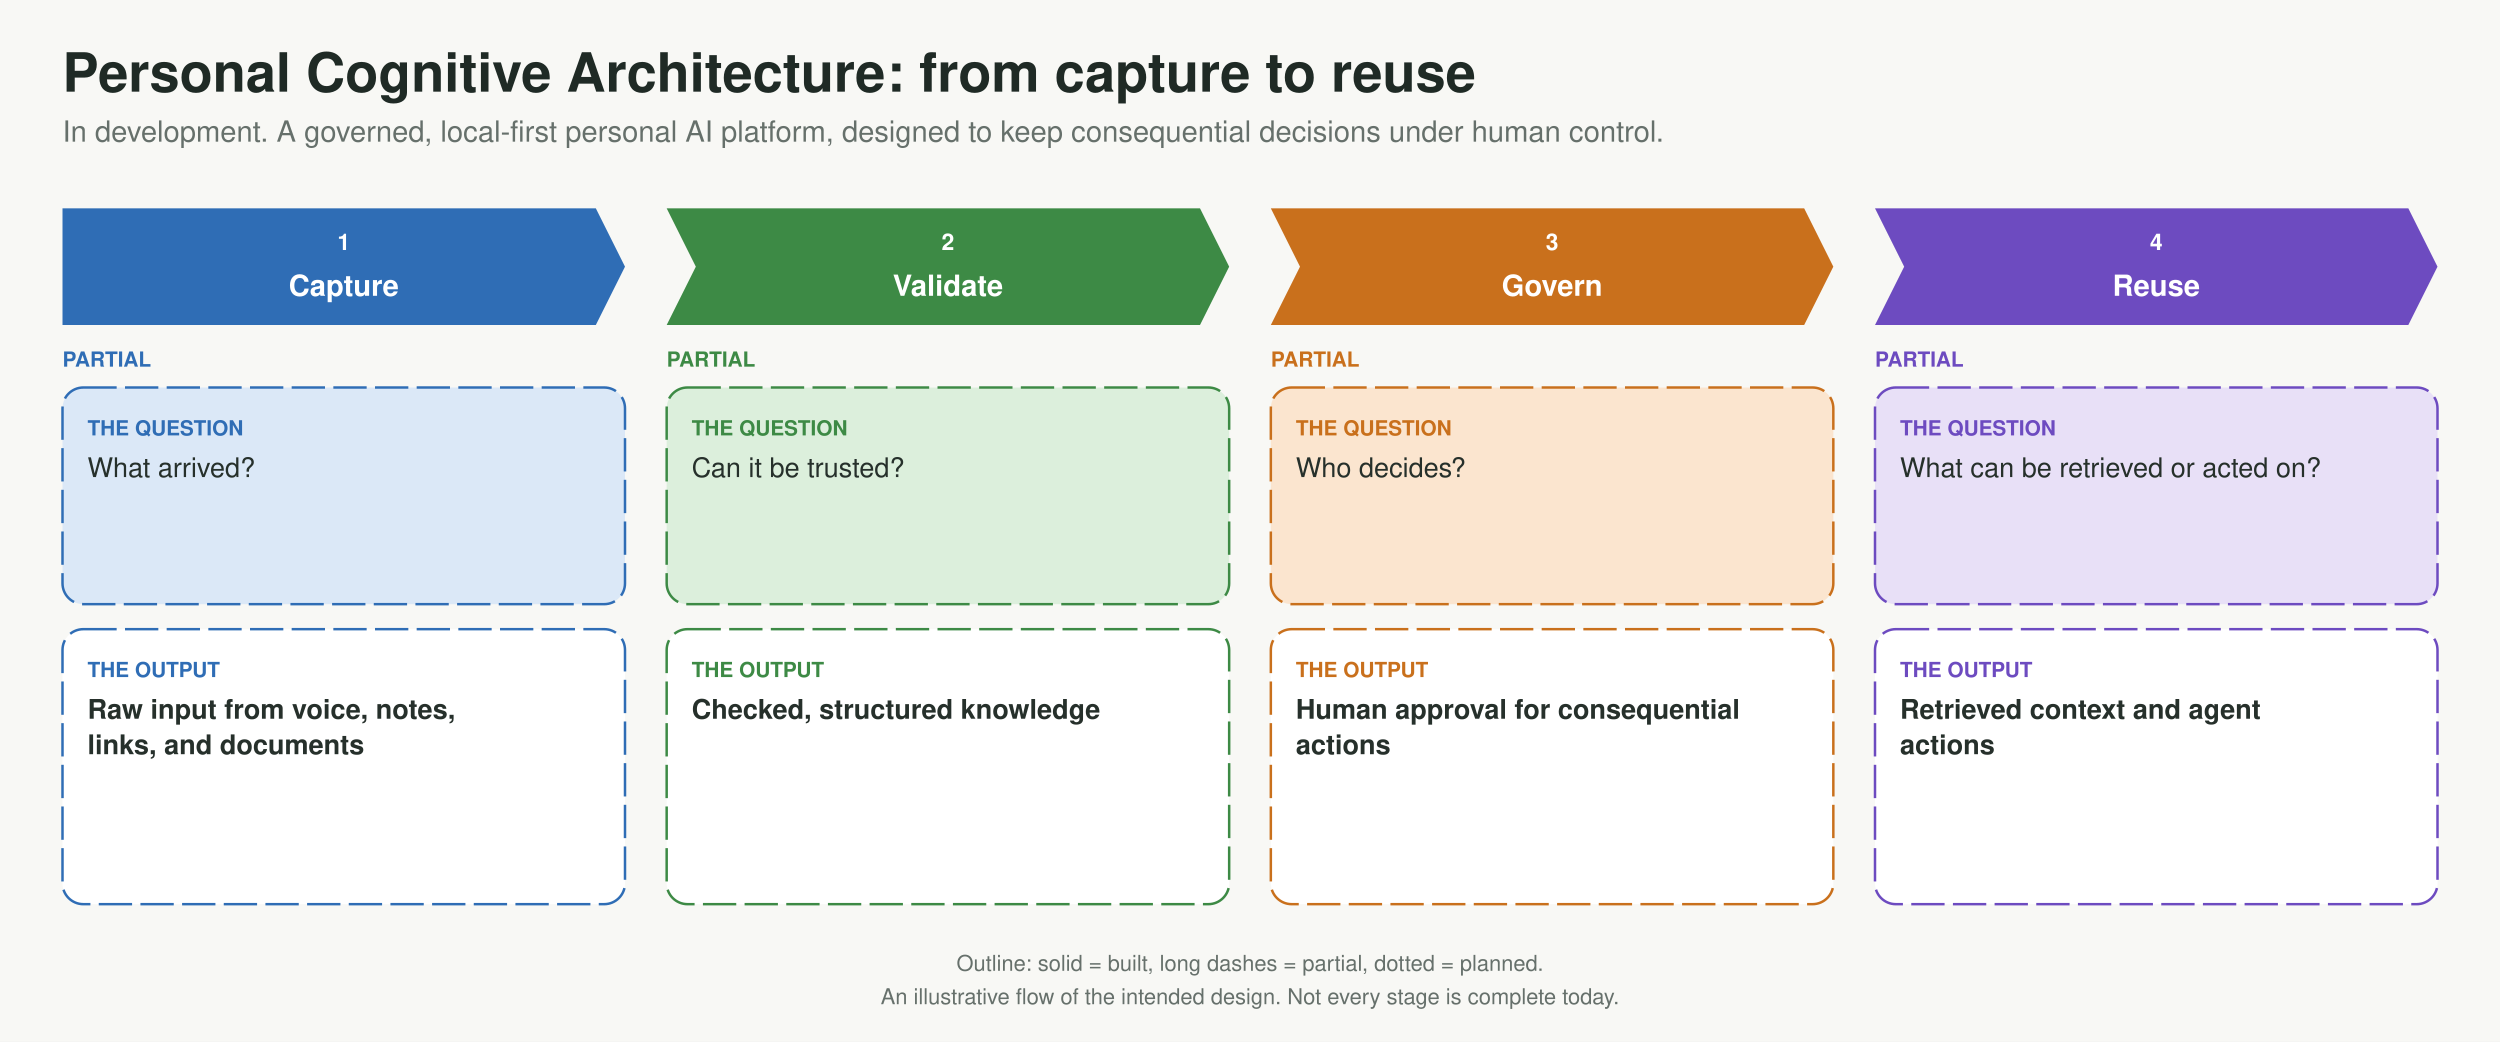
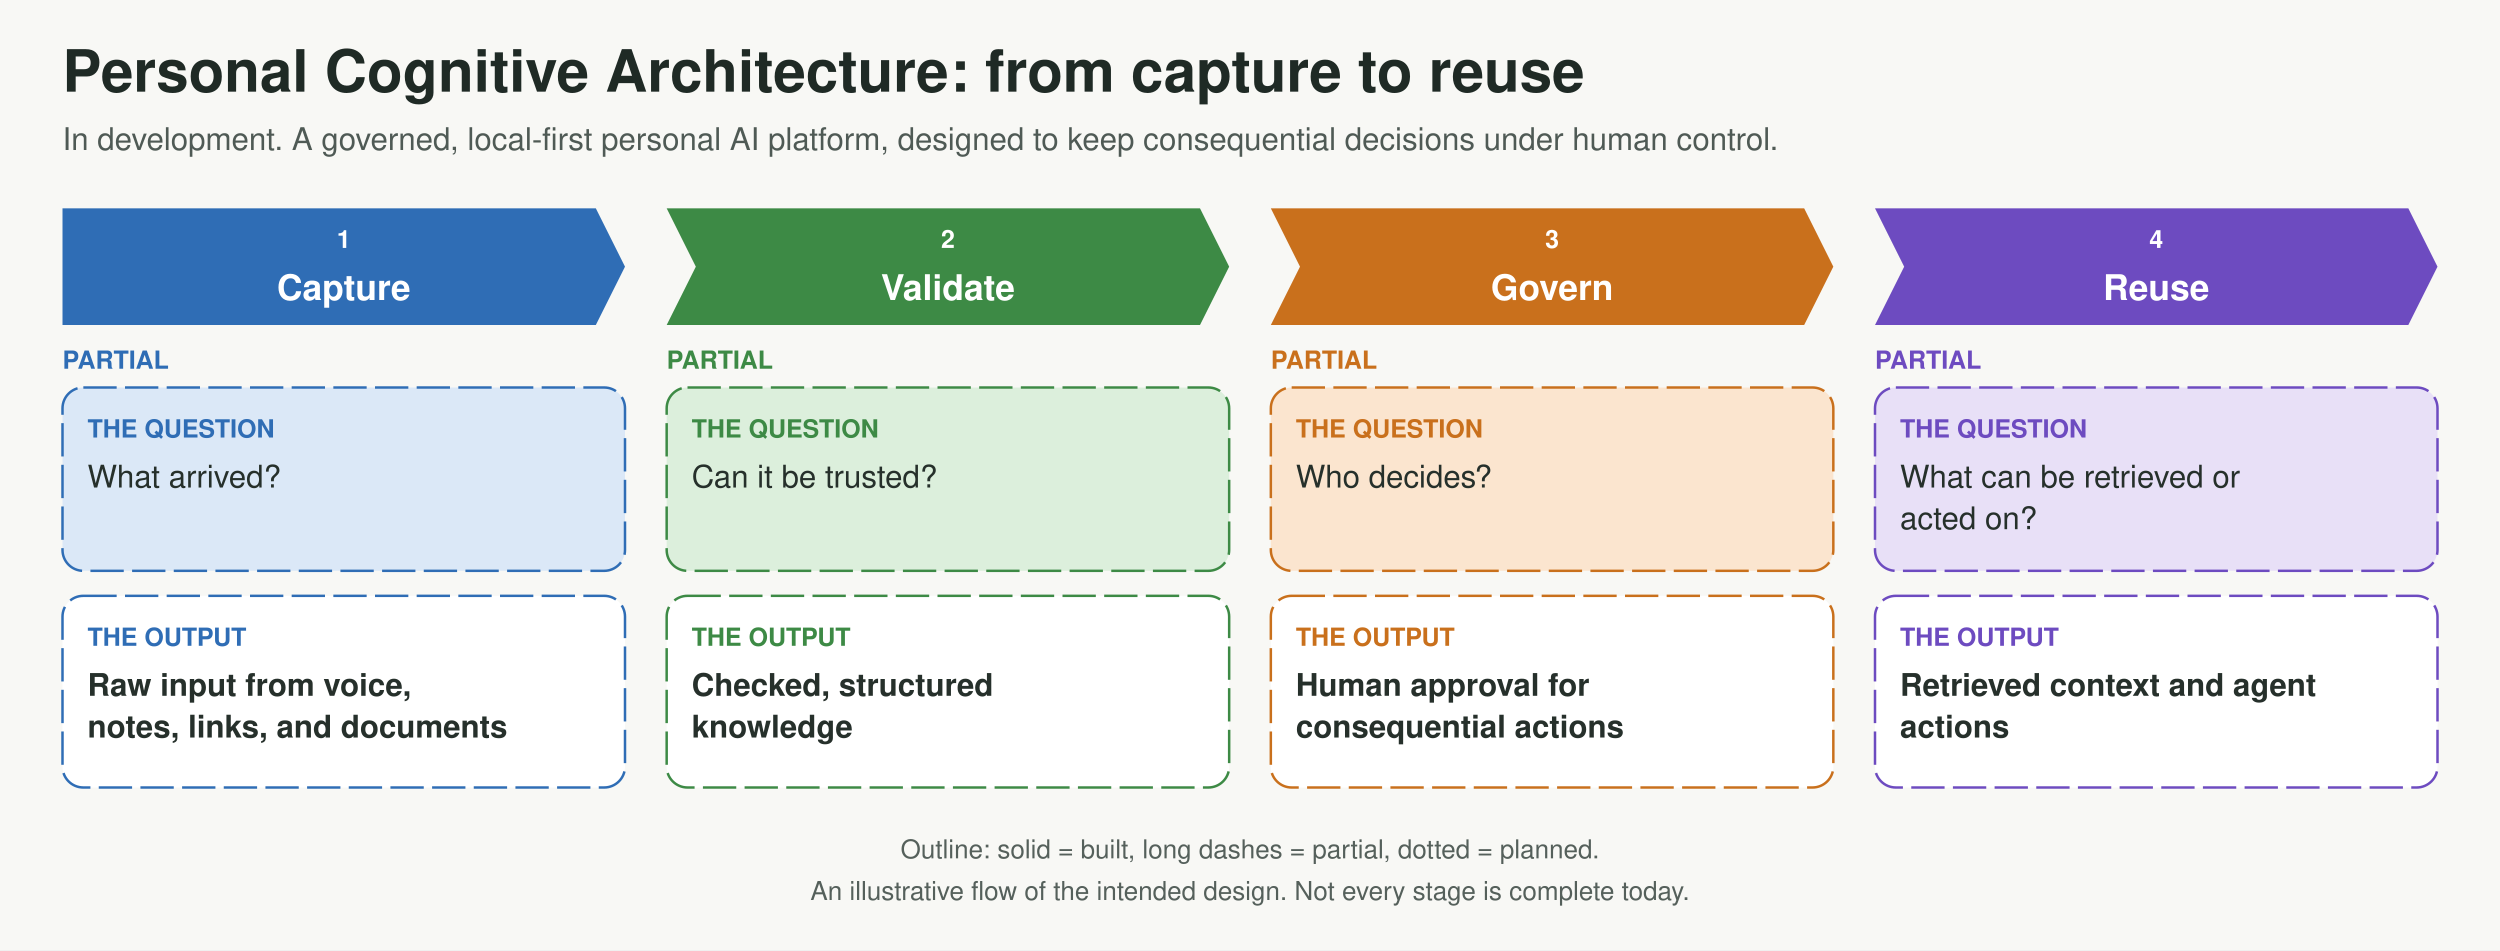
- <svg xmlns="http://www.w3.org/2000/svg" viewBox="0 0 1200 500" width="1200" height="500" role="img" aria-labelledby="t d">
-   <rect width="1200" height="500" fill="#f8f8f5" />
-   <text x="30" y="44" font-size="26" font-weight="700" fill="#1f2a25" text-anchor="start" font-family="Helvetica, Arial, sans-serif">Personal Cognitive Architecture: from capture to reuse</text>
-   <text x="30" y="68" font-size="14" font-weight="400" fill="#66706b" text-anchor="start" font-family="Helvetica, Arial, sans-serif">In development. A governed, local-first personal AI platform, designed to keep consequential decisions under human control.</text>
+ <svg xmlns="http://www.w3.org/2000/svg" viewBox="0 0 1200 456" role="img" aria-labelledby="t d">
+   <rect width="1200" height="456" fill="#f8f8f5" />
+   <text x="30" y="44" font-size="28" font-weight="700" fill="#1f2a25" text-anchor="start" font-family="Helvetica, Arial, sans-serif">Personal Cognitive Architecture: from capture to reuse</text>
+   <text x="30" y="72" font-size="15" font-weight="400" fill="#4f5a55" text-anchor="start" font-family="Helvetica, Arial, sans-serif">In development. A governed, local-first personal AI platform, designed to keep consequential decisions under human control.</text>
  <path d="M30 100 h256 l14 28 l-14 28 h-256 z" fill="#2f6db5" />
-   <text x="165" y="120" font-size="11" font-weight="700" fill="#ffffff" text-anchor="middle" font-family="Helvetica, Arial, sans-serif">1</text>
-   <text x="165" y="142" font-size="14" font-weight="700" fill="#ffffff" text-anchor="middle" font-family="Helvetica, Arial, sans-serif">Capture</text>
-   <text x="30" y="176" font-size="10" font-weight="700" fill="#2f6db5" text-anchor="start" font-family="Helvetica, Arial, sans-serif">PARTIAL</text>
-   <rect x="30" y="186" width="270" height="104" rx="10" fill="#dbe8f7" stroke="#2f6db5" stroke-width="1.2" stroke-dasharray="16 4" />
-   <text x="42" y="209" font-size="10" font-weight="700" fill="#2f6db5" text-anchor="start" font-family="Helvetica, Arial, sans-serif">THE QUESTION</text>
-   <text x="42" y="229" font-size="13" font-weight="400" fill="#26302b" text-anchor="start" font-family="Helvetica, Arial, sans-serif">What arrived?</text>
-   <rect x="30" y="302" width="270" height="132" rx="10" fill="#ffffff" stroke="#2f6db5" stroke-width="1.2" stroke-dasharray="16 4" />
-   <text x="42" y="325" font-size="10" font-weight="700" fill="#2f6db5" text-anchor="start" font-family="Helvetica, Arial, sans-serif">THE OUTPUT</text>
-   <text x="42" y="345" font-size="13" font-weight="600" fill="#26302b" text-anchor="start" font-family="Helvetica, Arial, sans-serif">Raw input from voice, notes,</text>
-   <text x="42" y="362" font-size="13" font-weight="600" fill="#26302b" text-anchor="start" font-family="Helvetica, Arial, sans-serif">links, and documents</text>
+   <text x="165" y="119" font-size="12" font-weight="700" fill="#ffffff" text-anchor="middle" font-family="Helvetica, Arial, sans-serif">1</text>
+   <text x="165" y="144" font-size="17" font-weight="700" fill="#ffffff" text-anchor="middle" font-family="Helvetica, Arial, sans-serif">Capture</text>
+   <text x="30" y="177" font-size="12" font-weight="700" fill="#2f6db5" text-anchor="start" font-family="Helvetica, Arial, sans-serif">PARTIAL</text>
+   <rect x="30" y="186" width="270" height="88" rx="10" fill="#dbe8f7" stroke="#2f6db5" stroke-width="1.2" stroke-dasharray="16 4" />
+   <text x="42" y="210" font-size="12" font-weight="700" fill="#2f6db5" text-anchor="start" font-family="Helvetica, Arial, sans-serif">THE QUESTION</text>
+   <text x="42" y="234" font-size="15" font-weight="400" fill="#26302b" text-anchor="start" font-family="Helvetica, Arial, sans-serif">What arrived?</text>
+   <rect x="30" y="286" width="270" height="92" rx="10" fill="#ffffff" stroke="#2f6db5" stroke-width="1.2" stroke-dasharray="16 4" />
+   <text x="42" y="310" font-size="12" font-weight="700" fill="#2f6db5" text-anchor="start" font-family="Helvetica, Arial, sans-serif">THE OUTPUT</text>
+   <text x="42" y="334" font-size="15" font-weight="600" fill="#26302b" text-anchor="start" font-family="Helvetica, Arial, sans-serif">Raw input from voice,</text>
+   <text x="42" y="354" font-size="15" font-weight="600" fill="#26302b" text-anchor="start" font-family="Helvetica, Arial, sans-serif">notes, links, and documents</text>
  <path d="M320 100 h256 l14 28 l-14 28 h-256 l14 -28 z" fill="#3d8a45" />
-   <text x="455" y="120" font-size="11" font-weight="700" fill="#ffffff" text-anchor="middle" font-family="Helvetica, Arial, sans-serif">2</text>
-   <text x="455" y="142" font-size="14" font-weight="700" fill="#ffffff" text-anchor="middle" font-family="Helvetica, Arial, sans-serif">Validate</text>
-   <text x="320" y="176" font-size="10" font-weight="700" fill="#3d8a45" text-anchor="start" font-family="Helvetica, Arial, sans-serif">PARTIAL</text>
-   <rect x="320" y="186" width="270" height="104" rx="10" fill="#dcefdc" stroke="#3d8a45" stroke-width="1.2" stroke-dasharray="16 4" />
-   <text x="332" y="209" font-size="10" font-weight="700" fill="#3d8a45" text-anchor="start" font-family="Helvetica, Arial, sans-serif">THE QUESTION</text>
-   <text x="332" y="229" font-size="13" font-weight="400" fill="#26302b" text-anchor="start" font-family="Helvetica, Arial, sans-serif">Can it be trusted?</text>
-   <rect x="320" y="302" width="270" height="132" rx="10" fill="#ffffff" stroke="#3d8a45" stroke-width="1.2" stroke-dasharray="16 4" />
-   <text x="332" y="325" font-size="10" font-weight="700" fill="#3d8a45" text-anchor="start" font-family="Helvetica, Arial, sans-serif">THE OUTPUT</text>
-   <text x="332" y="345" font-size="13" font-weight="600" fill="#26302b" text-anchor="start" font-family="Helvetica, Arial, sans-serif">Checked, structured knowledge</text>
+   <text x="455" y="119" font-size="12" font-weight="700" fill="#ffffff" text-anchor="middle" font-family="Helvetica, Arial, sans-serif">2</text>
+   <text x="455" y="144" font-size="17" font-weight="700" fill="#ffffff" text-anchor="middle" font-family="Helvetica, Arial, sans-serif">Validate</text>
+   <text x="320" y="177" font-size="12" font-weight="700" fill="#3d8a45" text-anchor="start" font-family="Helvetica, Arial, sans-serif">PARTIAL</text>
+   <rect x="320" y="186" width="270" height="88" rx="10" fill="#dcefdc" stroke="#3d8a45" stroke-width="1.2" stroke-dasharray="16 4" />
+   <text x="332" y="210" font-size="12" font-weight="700" fill="#3d8a45" text-anchor="start" font-family="Helvetica, Arial, sans-serif">THE QUESTION</text>
+   <text x="332" y="234" font-size="15" font-weight="400" fill="#26302b" text-anchor="start" font-family="Helvetica, Arial, sans-serif">Can it be trusted?</text>
+   <rect x="320" y="286" width="270" height="92" rx="10" fill="#ffffff" stroke="#3d8a45" stroke-width="1.2" stroke-dasharray="16 4" />
+   <text x="332" y="310" font-size="12" font-weight="700" fill="#3d8a45" text-anchor="start" font-family="Helvetica, Arial, sans-serif">THE OUTPUT</text>
+   <text x="332" y="334" font-size="15" font-weight="600" fill="#26302b" text-anchor="start" font-family="Helvetica, Arial, sans-serif">Checked, structured</text>
+   <text x="332" y="354" font-size="15" font-weight="600" fill="#26302b" text-anchor="start" font-family="Helvetica, Arial, sans-serif">knowledge</text>
  <path d="M610 100 h256 l14 28 l-14 28 h-256 l14 -28 z" fill="#c9701c" />
-   <text x="745" y="120" font-size="11" font-weight="700" fill="#ffffff" text-anchor="middle" font-family="Helvetica, Arial, sans-serif">3</text>
-   <text x="745" y="142" font-size="14" font-weight="700" fill="#ffffff" text-anchor="middle" font-family="Helvetica, Arial, sans-serif">Govern</text>
-   <text x="610" y="176" font-size="10" font-weight="700" fill="#c9701c" text-anchor="start" font-family="Helvetica, Arial, sans-serif">PARTIAL</text>
-   <rect x="610" y="186" width="270" height="104" rx="10" fill="#fbe5cf" stroke="#c9701c" stroke-width="1.2" stroke-dasharray="16 4" />
-   <text x="622" y="209" font-size="10" font-weight="700" fill="#c9701c" text-anchor="start" font-family="Helvetica, Arial, sans-serif">THE QUESTION</text>
-   <text x="622" y="229" font-size="13" font-weight="400" fill="#26302b" text-anchor="start" font-family="Helvetica, Arial, sans-serif">Who decides?</text>
-   <rect x="610" y="302" width="270" height="132" rx="10" fill="#ffffff" stroke="#c9701c" stroke-width="1.2" stroke-dasharray="16 4" />
-   <text x="622" y="325" font-size="10" font-weight="700" fill="#c9701c" text-anchor="start" font-family="Helvetica, Arial, sans-serif">THE OUTPUT</text>
-   <text x="622" y="345" font-size="13" font-weight="600" fill="#26302b" text-anchor="start" font-family="Helvetica, Arial, sans-serif">Human approval for consequential</text>
-   <text x="622" y="362" font-size="13" font-weight="600" fill="#26302b" text-anchor="start" font-family="Helvetica, Arial, sans-serif">actions</text>
+   <text x="745" y="119" font-size="12" font-weight="700" fill="#ffffff" text-anchor="middle" font-family="Helvetica, Arial, sans-serif">3</text>
+   <text x="745" y="144" font-size="17" font-weight="700" fill="#ffffff" text-anchor="middle" font-family="Helvetica, Arial, sans-serif">Govern</text>
+   <text x="610" y="177" font-size="12" font-weight="700" fill="#c9701c" text-anchor="start" font-family="Helvetica, Arial, sans-serif">PARTIAL</text>
+   <rect x="610" y="186" width="270" height="88" rx="10" fill="#fbe5cf" stroke="#c9701c" stroke-width="1.2" stroke-dasharray="16 4" />
+   <text x="622" y="210" font-size="12" font-weight="700" fill="#c9701c" text-anchor="start" font-family="Helvetica, Arial, sans-serif">THE QUESTION</text>
+   <text x="622" y="234" font-size="15" font-weight="400" fill="#26302b" text-anchor="start" font-family="Helvetica, Arial, sans-serif">Who decides?</text>
+   <rect x="610" y="286" width="270" height="92" rx="10" fill="#ffffff" stroke="#c9701c" stroke-width="1.2" stroke-dasharray="16 4" />
+   <text x="622" y="310" font-size="12" font-weight="700" fill="#c9701c" text-anchor="start" font-family="Helvetica, Arial, sans-serif">THE OUTPUT</text>
+   <text x="622" y="334" font-size="15" font-weight="600" fill="#26302b" text-anchor="start" font-family="Helvetica, Arial, sans-serif">Human approval for</text>
+   <text x="622" y="354" font-size="15" font-weight="600" fill="#26302b" text-anchor="start" font-family="Helvetica, Arial, sans-serif">consequential actions</text>
  <path d="M900 100 h256 l14 28 l-14 28 h-256 l14 -28 z" fill="#6d4bc0" />
-   <text x="1035" y="120" font-size="11" font-weight="700" fill="#ffffff" text-anchor="middle" font-family="Helvetica, Arial, sans-serif">4</text>
-   <text x="1035" y="142" font-size="14" font-weight="700" fill="#ffffff" text-anchor="middle" font-family="Helvetica, Arial, sans-serif">Reuse</text>
-   <text x="900" y="176" font-size="10" font-weight="700" fill="#6d4bc0" text-anchor="start" font-family="Helvetica, Arial, sans-serif">PARTIAL</text>
-   <rect x="900" y="186" width="270" height="104" rx="10" fill="#e8e0f7" stroke="#6d4bc0" stroke-width="1.2" stroke-dasharray="16 4" />
-   <text x="912" y="209" font-size="10" font-weight="700" fill="#6d4bc0" text-anchor="start" font-family="Helvetica, Arial, sans-serif">THE QUESTION</text>
-   <text x="912" y="229" font-size="13" font-weight="400" fill="#26302b" text-anchor="start" font-family="Helvetica, Arial, sans-serif">What can be retrieved or acted on?</text>
-   <rect x="900" y="302" width="270" height="132" rx="10" fill="#ffffff" stroke="#6d4bc0" stroke-width="1.2" stroke-dasharray="16 4" />
-   <text x="912" y="325" font-size="10" font-weight="700" fill="#6d4bc0" text-anchor="start" font-family="Helvetica, Arial, sans-serif">THE OUTPUT</text>
-   <text x="912" y="345" font-size="13" font-weight="600" fill="#26302b" text-anchor="start" font-family="Helvetica, Arial, sans-serif">Retrieved context and agent</text>
-   <text x="912" y="362" font-size="13" font-weight="600" fill="#26302b" text-anchor="start" font-family="Helvetica, Arial, sans-serif">actions</text>
-   <text x="600.0" y="466" font-size="10.5" font-weight="400" fill="#66706b" text-anchor="middle" font-family="Helvetica, Arial, sans-serif">Outline: solid = built, long dashes = partial, dotted = planned.</text>
-   <text x="600.0" y="482" font-size="10.5" font-weight="400" fill="#66706b" text-anchor="middle" font-family="Helvetica, Arial, sans-serif">An illustrative flow of the intended design. Not every stage is complete today.</text>
+   <text x="1035" y="119" font-size="12" font-weight="700" fill="#ffffff" text-anchor="middle" font-family="Helvetica, Arial, sans-serif">4</text>
+   <text x="1035" y="144" font-size="17" font-weight="700" fill="#ffffff" text-anchor="middle" font-family="Helvetica, Arial, sans-serif">Reuse</text>
+   <text x="900" y="177" font-size="12" font-weight="700" fill="#6d4bc0" text-anchor="start" font-family="Helvetica, Arial, sans-serif">PARTIAL</text>
+   <rect x="900" y="186" width="270" height="88" rx="10" fill="#e8e0f7" stroke="#6d4bc0" stroke-width="1.2" stroke-dasharray="16 4" />
+   <text x="912" y="210" font-size="12" font-weight="700" fill="#6d4bc0" text-anchor="start" font-family="Helvetica, Arial, sans-serif">THE QUESTION</text>
+   <text x="912" y="234" font-size="15" font-weight="400" fill="#26302b" text-anchor="start" font-family="Helvetica, Arial, sans-serif">What can be retrieved or</text>
+   <text x="912" y="254" font-size="15" font-weight="400" fill="#26302b" text-anchor="start" font-family="Helvetica, Arial, sans-serif">acted on?</text>
+   <rect x="900" y="286" width="270" height="92" rx="10" fill="#ffffff" stroke="#6d4bc0" stroke-width="1.2" stroke-dasharray="16 4" />
+   <text x="912" y="310" font-size="12" font-weight="700" fill="#6d4bc0" text-anchor="start" font-family="Helvetica, Arial, sans-serif">THE OUTPUT</text>
+   <text x="912" y="334" font-size="15" font-weight="600" fill="#26302b" text-anchor="start" font-family="Helvetica, Arial, sans-serif">Retrieved context and agent</text>
+   <text x="912" y="354" font-size="15" font-weight="600" fill="#26302b" text-anchor="start" font-family="Helvetica, Arial, sans-serif">actions</text>
+   <text x="600.0" y="412" font-size="12.5" font-weight="400" fill="#55605b" text-anchor="middle" font-family="Helvetica, Arial, sans-serif">Outline: solid = built, long dashes = partial, dotted = planned.</text>
+   <text x="600.0" y="432" font-size="12.5" font-weight="400" fill="#55605b" text-anchor="middle" font-family="Helvetica, Arial, sans-serif">An illustrative flow of the intended design. Not every stage is complete today.</text>
</svg>
